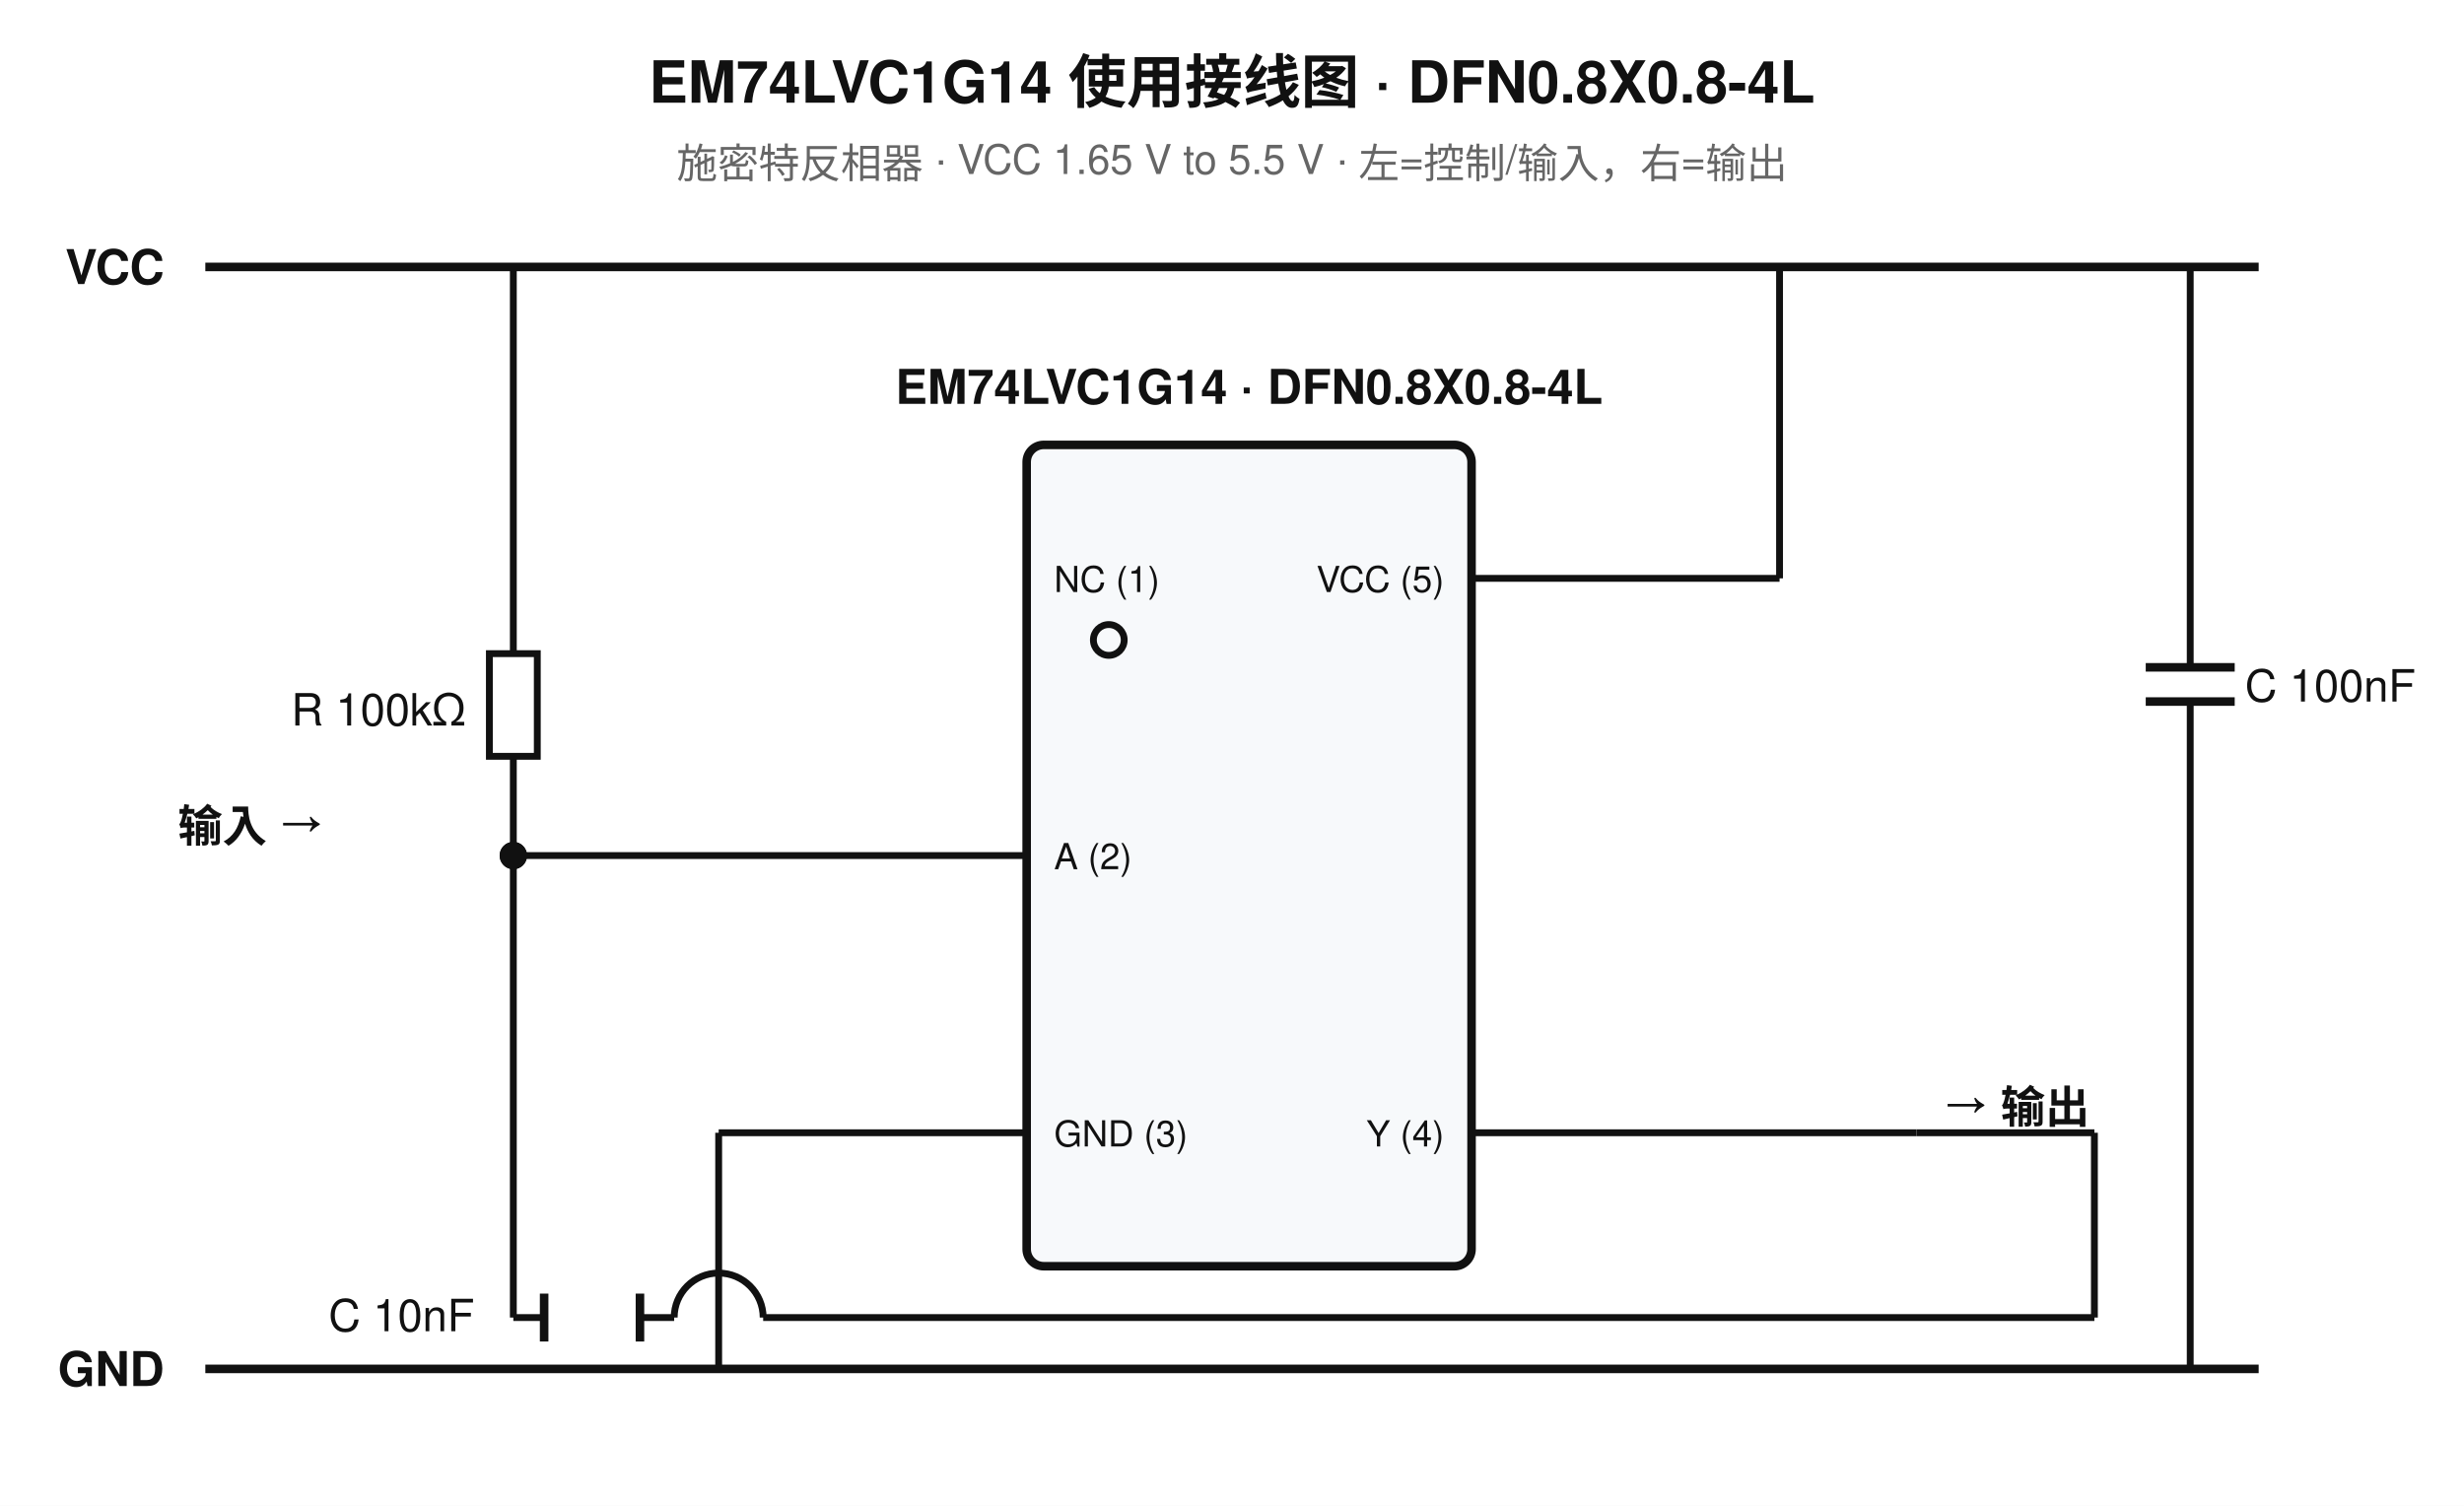
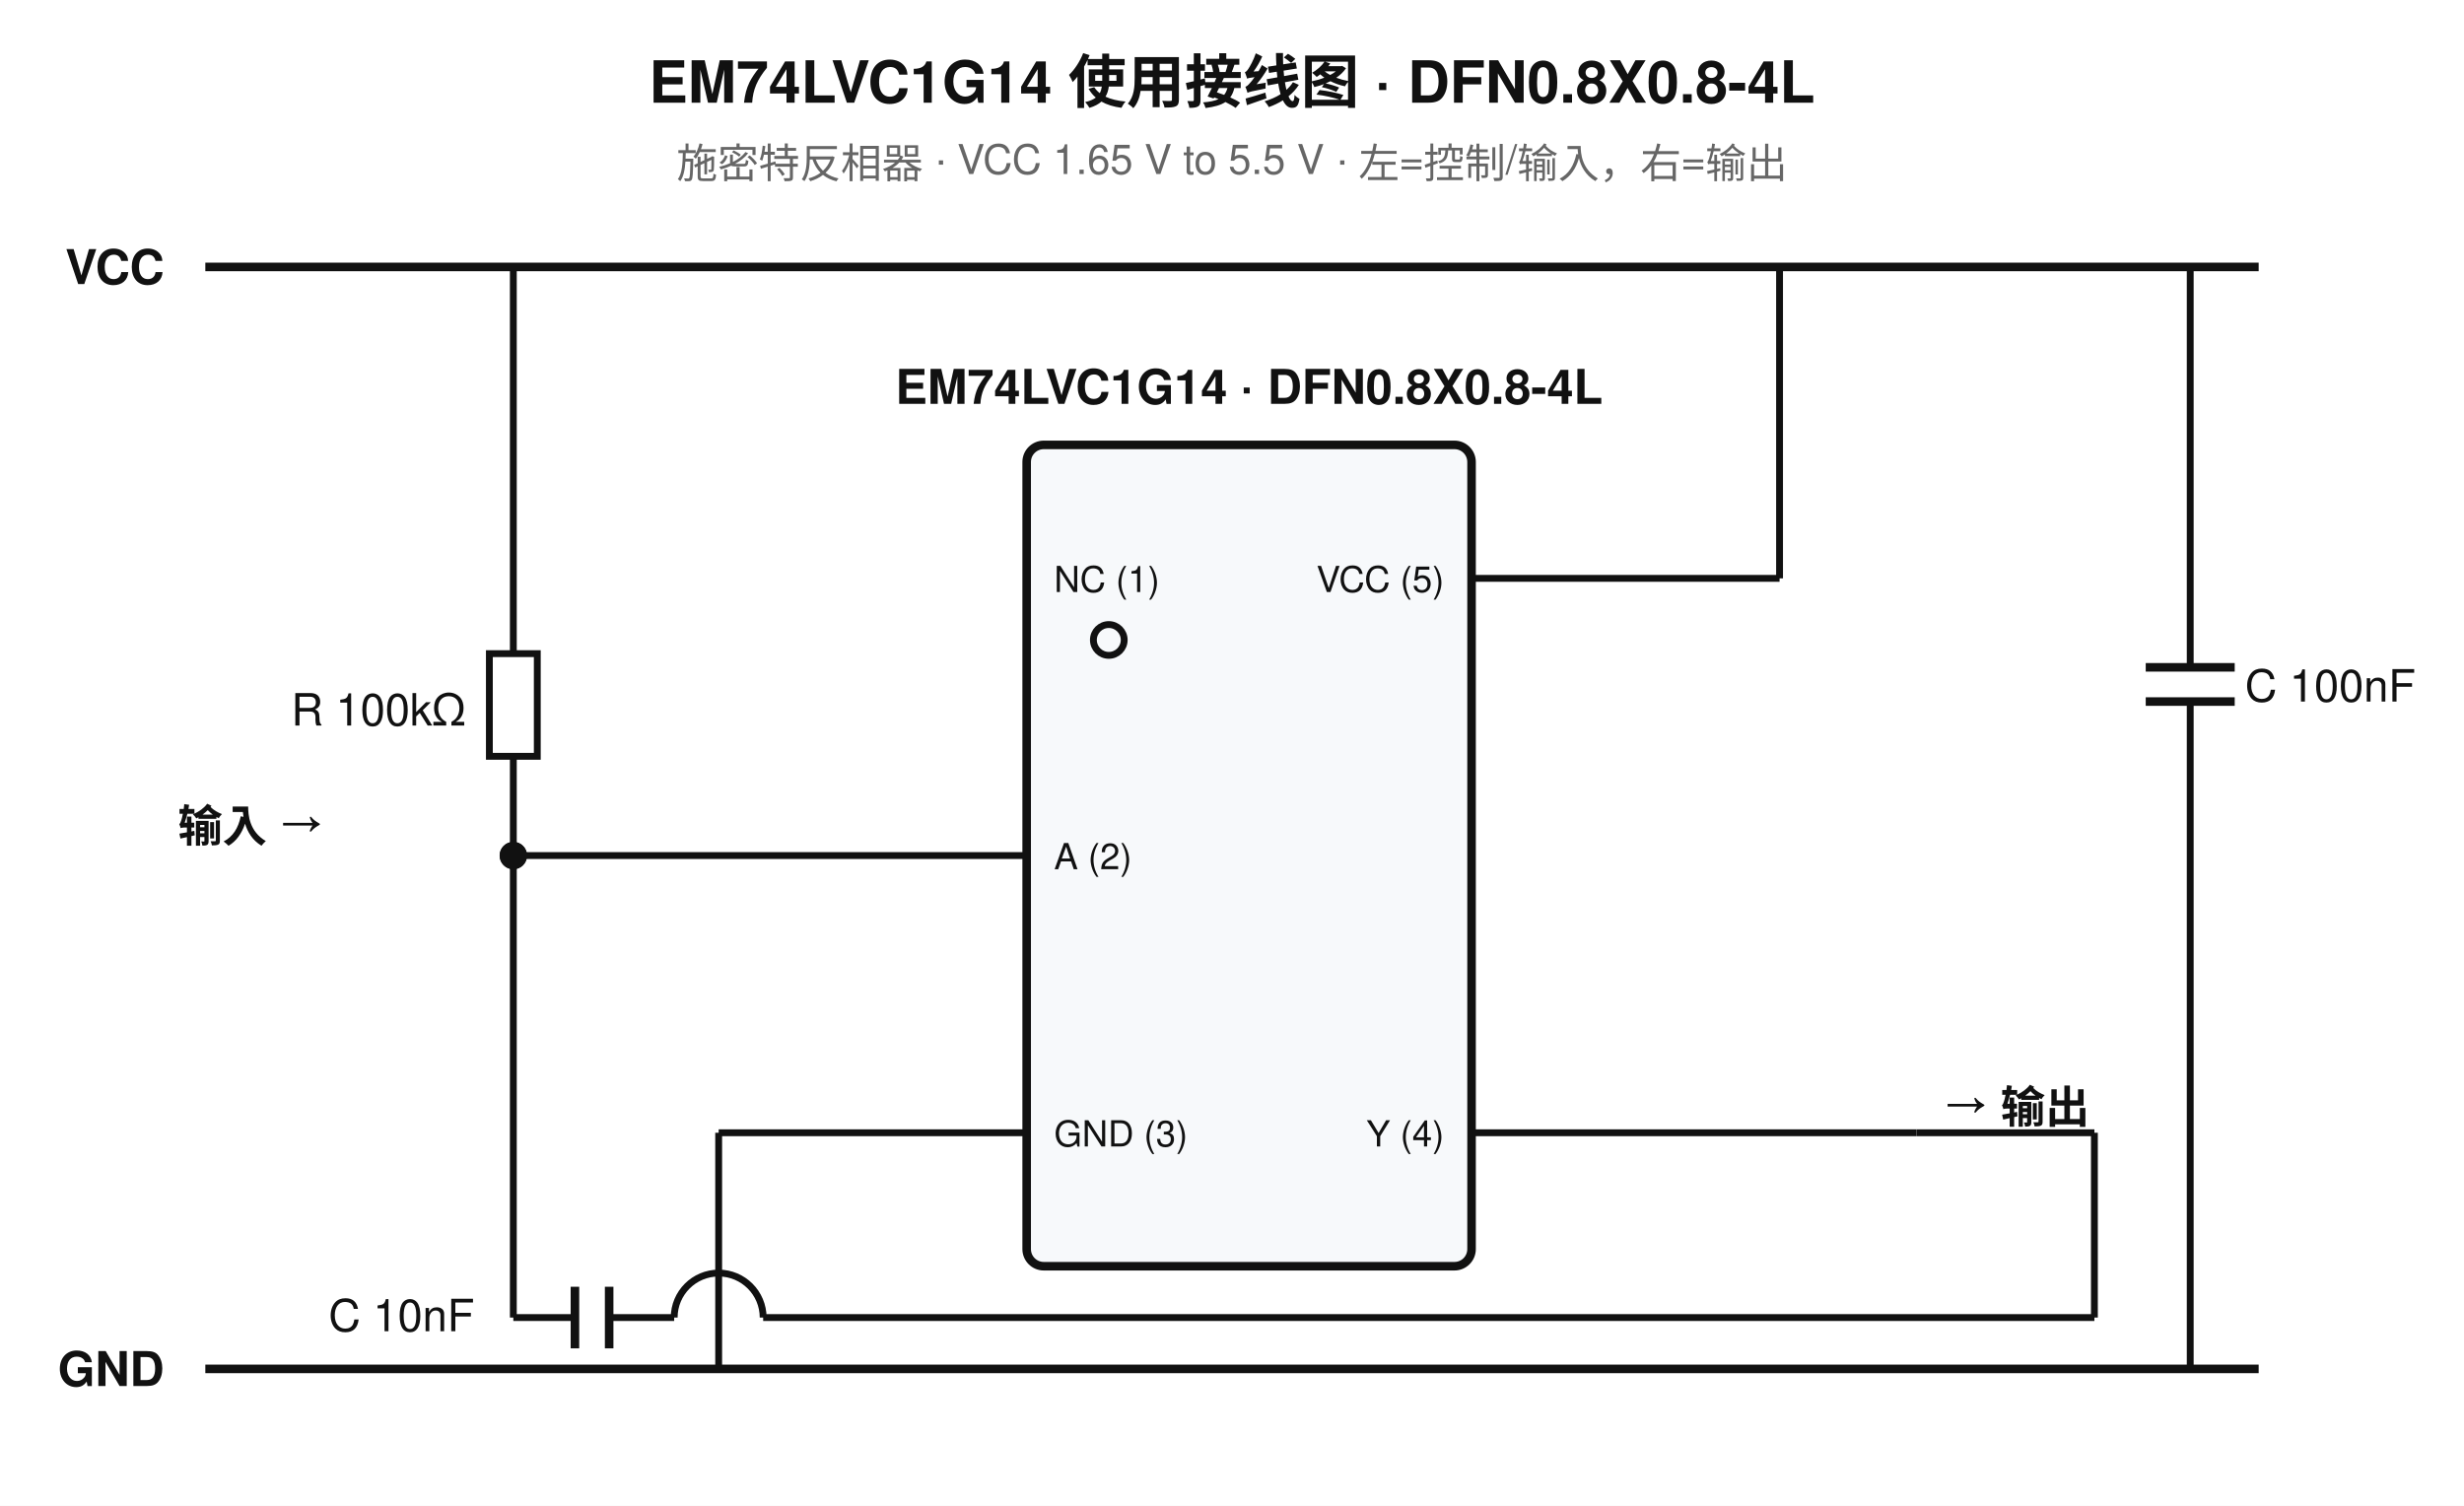
<svg xmlns="http://www.w3.org/2000/svg" viewBox="0 0 720 440" font-family="Helvetica,Arial,sans-serif">
  <rect width="720" height="440" fill="#fff" />
  <text x="360" y="30" text-anchor="middle" font-size="17" font-weight="bold" fill="#111">EM74LVC1G14 使用接线图 · DFN0.8X0.8-4L</text>
  <text x="360" y="52" text-anchor="middle" font-size="12" fill="#666">施密特反相器 · VCC 1.65 V to 5.5 V · 左=控制/输入，右=输出</text>
  <line x1="60" y1="78" x2="660" y2="78" stroke="#111" stroke-width="2.5" />
  <text x="48" y="83" text-anchor="end" font-size="14" font-weight="bold" fill="#111">VCC</text>
  <line x1="60" y1="400" x2="660" y2="400" stroke="#111" stroke-width="2.5" />
  <text x="48" y="405" text-anchor="end" font-size="14" font-weight="bold" fill="#111">GND</text>
  <text x="365" y="118" text-anchor="middle" font-size="14" font-weight="bold" fill="#111">EM74LVC1G14 · DFN0.8X0.8-4L</text>
  <rect x="300" y="130" width="130" height="240" rx="5" fill="#f7f9fb" stroke="#111" stroke-width="2.5" />
  <text x="308" y="173.0" font-size="10.5" fill="#111">NC (1)</text>
  <text x="308" y="254.0" font-size="10.5" fill="#111">A (2)</text>
  <line x1="300" y1="250.0" x2="150" y2="250.0" stroke="#111" stroke-width="2" />
  <line x1="150" y1="78" x2="150" y2="191.0" stroke="#111" stroke-width="2" />
  <rect x="143" y="191.0" width="14" height="30" fill="#fff" stroke="#111" stroke-width="2" />
  <line x1="150" y1="221.0" x2="150" y2="250.0" stroke="#111" stroke-width="2" />
  <circle cx="150" cy="250.0" r="4" fill="#111" />
  <text x="136" y="212.0" text-anchor="end" font-size="13" fill="#111">R 100kΩ</text>
  <text x="52" y="246.0" font-size="13" font-weight="bold" fill="#111">输入 →</text>
  <text x="308" y="335.0" font-size="10.5" fill="#111">GND (3)</text>
  <line x1="300" y1="331.0" x2="210" y2="331.0" stroke="#111" stroke-width="2" />
  <line x1="210" y1="331.0" x2="210" y2="400" stroke="#111" stroke-width="2" />
  <text x="422" y="173.0" text-anchor="end" font-size="10.5" fill="#111">VCC (5)</text>
  <line x1="430" y1="169.0" x2="520" y2="169.0" stroke="#111" stroke-width="2" />
  <line x1="520" y1="169.0" x2="520" y2="78" stroke="#111" stroke-width="2" />
  <text x="422" y="335.0" text-anchor="end" font-size="10.5" fill="#111">Y (4)</text>
  <line x1="430" y1="331.0" x2="560" y2="331.0" stroke="#111" stroke-width="2" />
  <text x="568" y="327.0" font-size="13" font-weight="bold" fill="#111">→ 输出</text>
  <circle cx="324" cy="187.0" r="4.5" fill="none" stroke="#111" stroke-width="2" />
  <line x1="560" y1="331.0" x2="612" y2="331.0" stroke="#111" stroke-width="2" />
  <line x1="612" y1="331.0" x2="612" y2="385" stroke="#111" stroke-width="2" />
-   <line x1="159" y1="385" x2="150" y2="385" stroke="#111" stroke-width="2" />
-   <line x1="159" y1="378" x2="159" y2="392" stroke="#111" stroke-width="2.5" />
-   <line x1="187" y1="378" x2="187" y2="392" stroke="#111" stroke-width="2.5" />
-   <line x1="187" y1="385" x2="197" y2="385" stroke="#111" stroke-width="2" />
+   <line x1="168" y1="385" x2="150" y2="385" stroke="#111" stroke-width="2" />
+   <line x1="168" y1="376" x2="168" y2="394" stroke="#111" stroke-width="2.5" />
+   <line x1="178" y1="376" x2="178" y2="394" stroke="#111" stroke-width="2.5" />
+   <line x1="178" y1="385" x2="197" y2="385" stroke="#111" stroke-width="2" />
  <path d="M197,385 A13,13 0 0,1 223,385" fill="none" stroke="#111" stroke-width="2" />
  <line x1="223" y1="385" x2="612" y2="385" stroke="#111" stroke-width="2" />
  <text x="96" y="389" font-size="13" fill="#111">C 10nF</text>
  <line x1="150" y1="385" x2="150" y2="250.0" stroke="#111" stroke-width="2" />
  <circle cx="150" cy="250.0" r="4" fill="#111" />
  <text x="656" y="205" font-size="13" fill="#111">C 100nF</text>
  <line x1="640" y1="78" x2="640" y2="195" stroke="#111" stroke-width="2" />
  <line x1="627" y1="195" x2="653" y2="195" stroke="#111" stroke-width="2.5" />
  <line x1="627" y1="205" x2="653" y2="205" stroke="#111" stroke-width="2.5" />
  <line x1="640" y1="205" x2="640" y2="400" stroke="#111" stroke-width="2" />
</svg>
